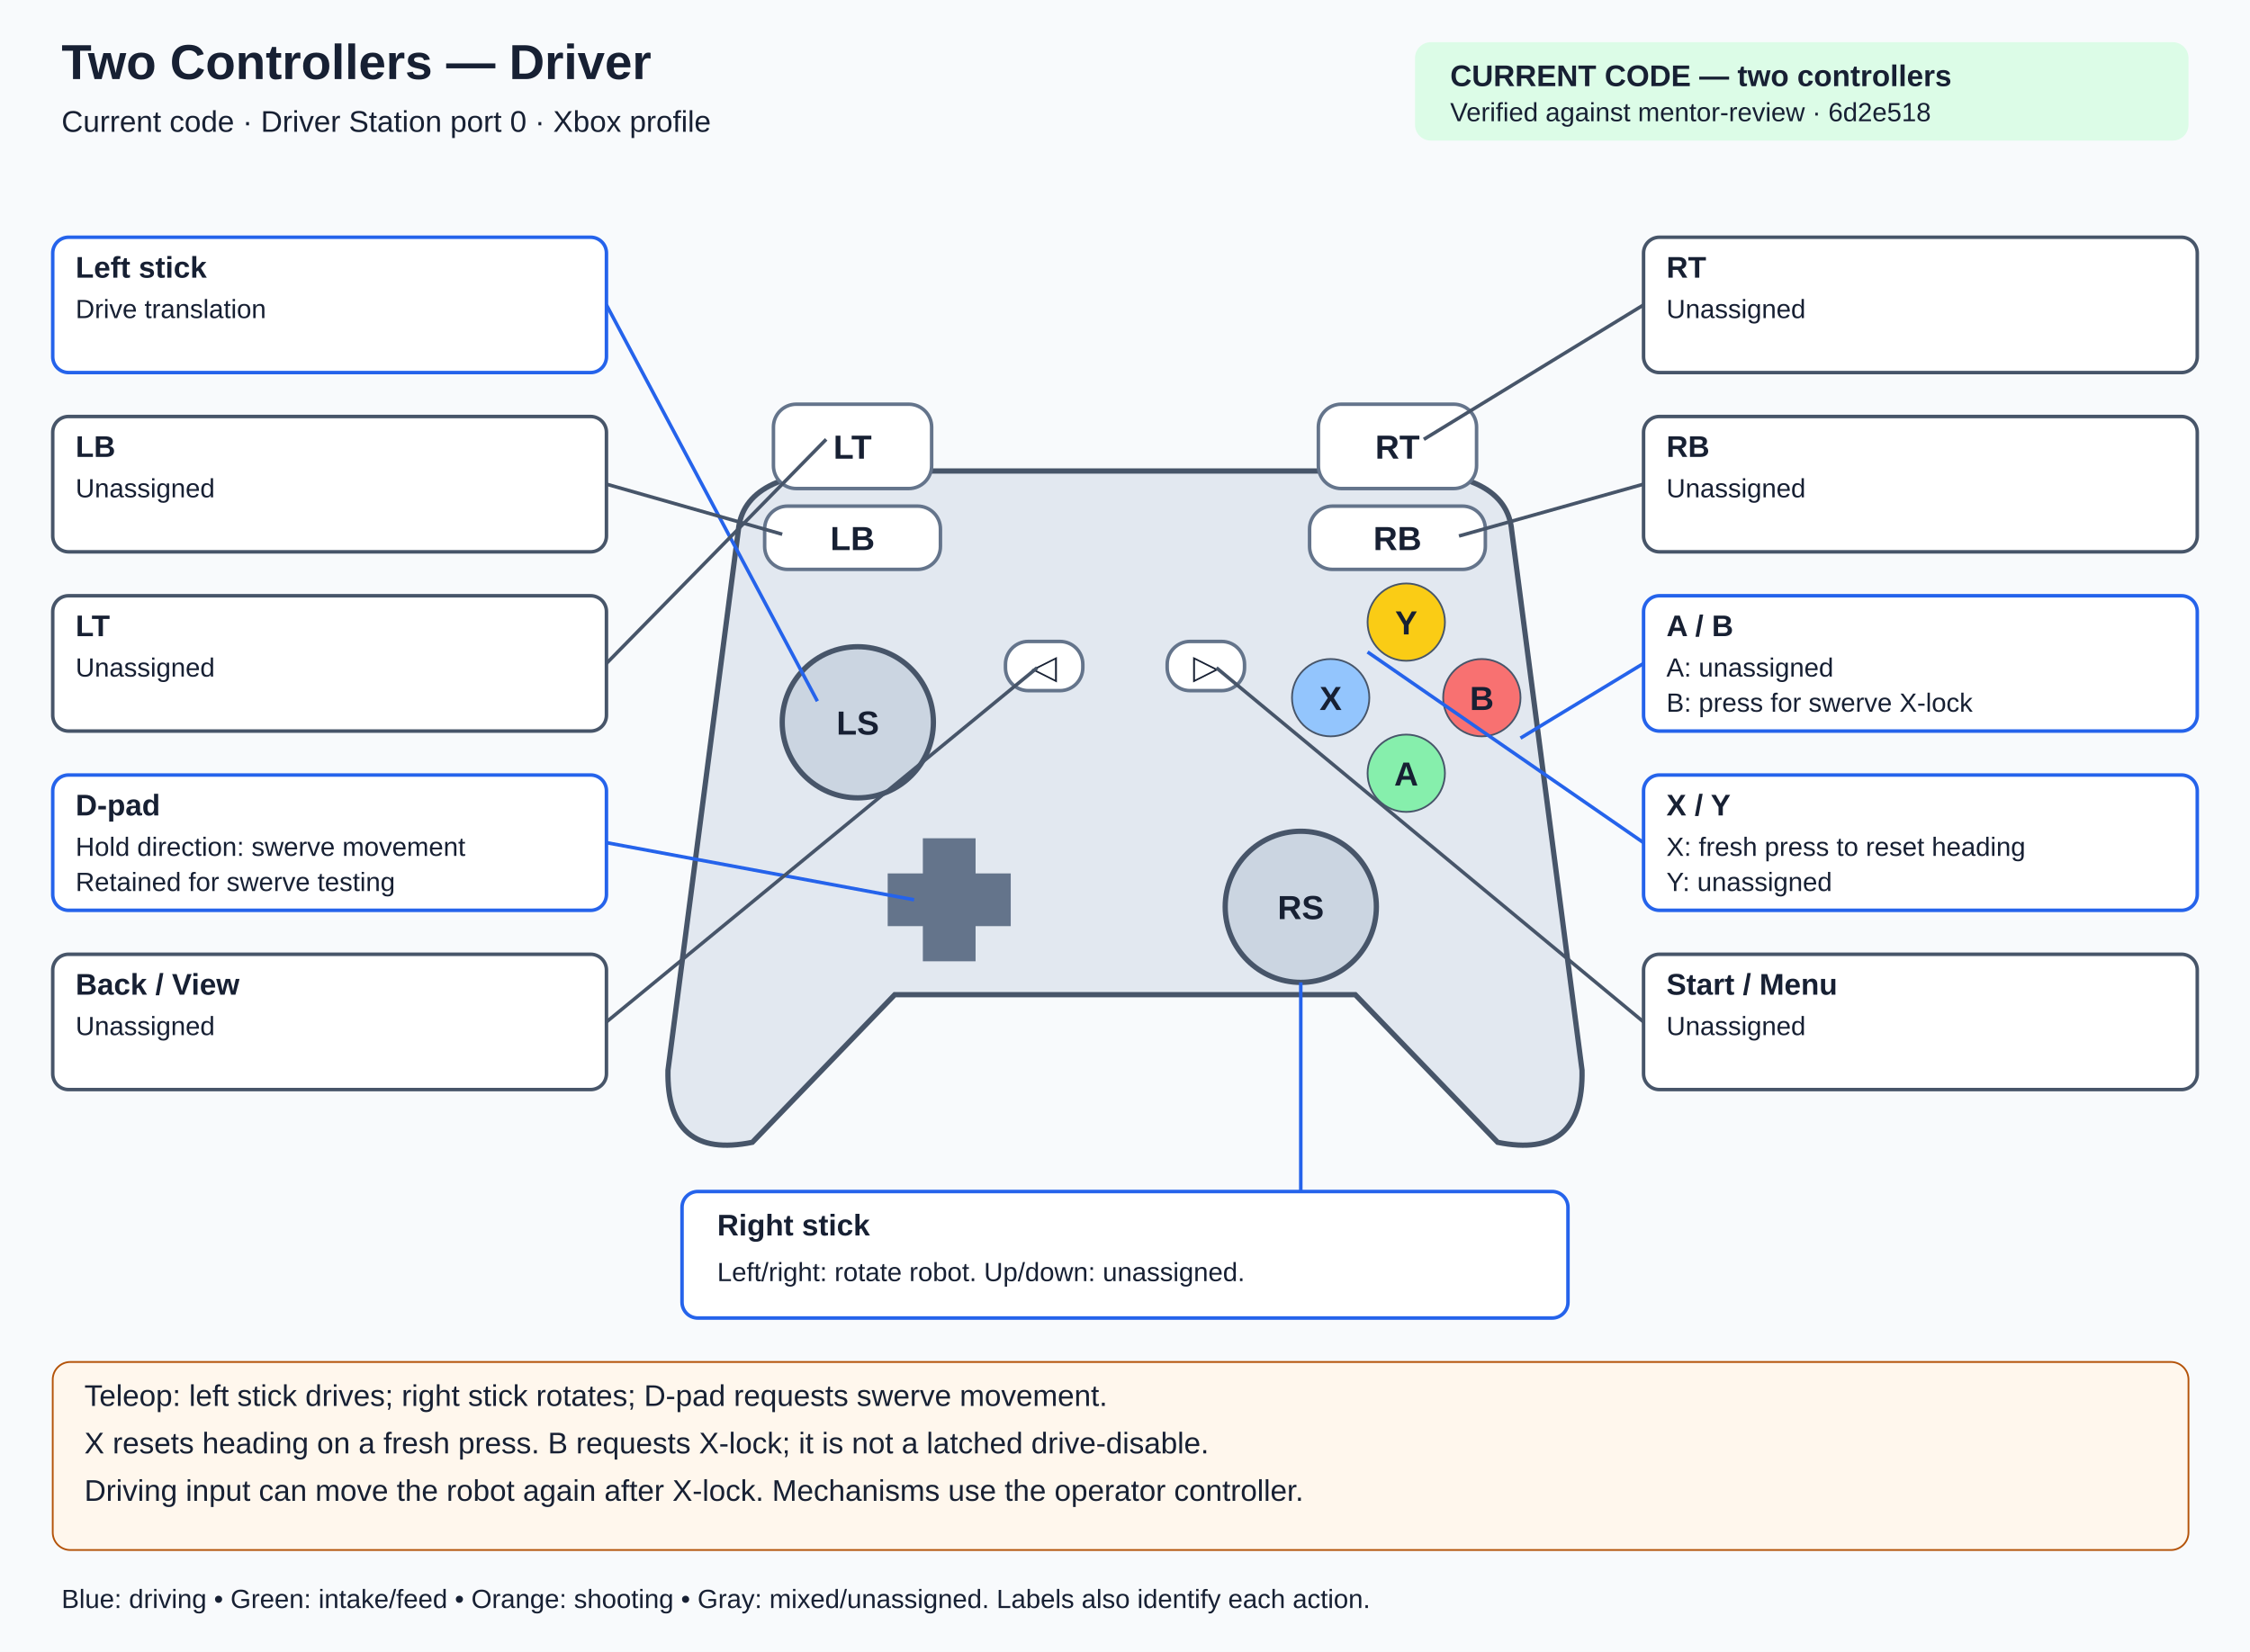
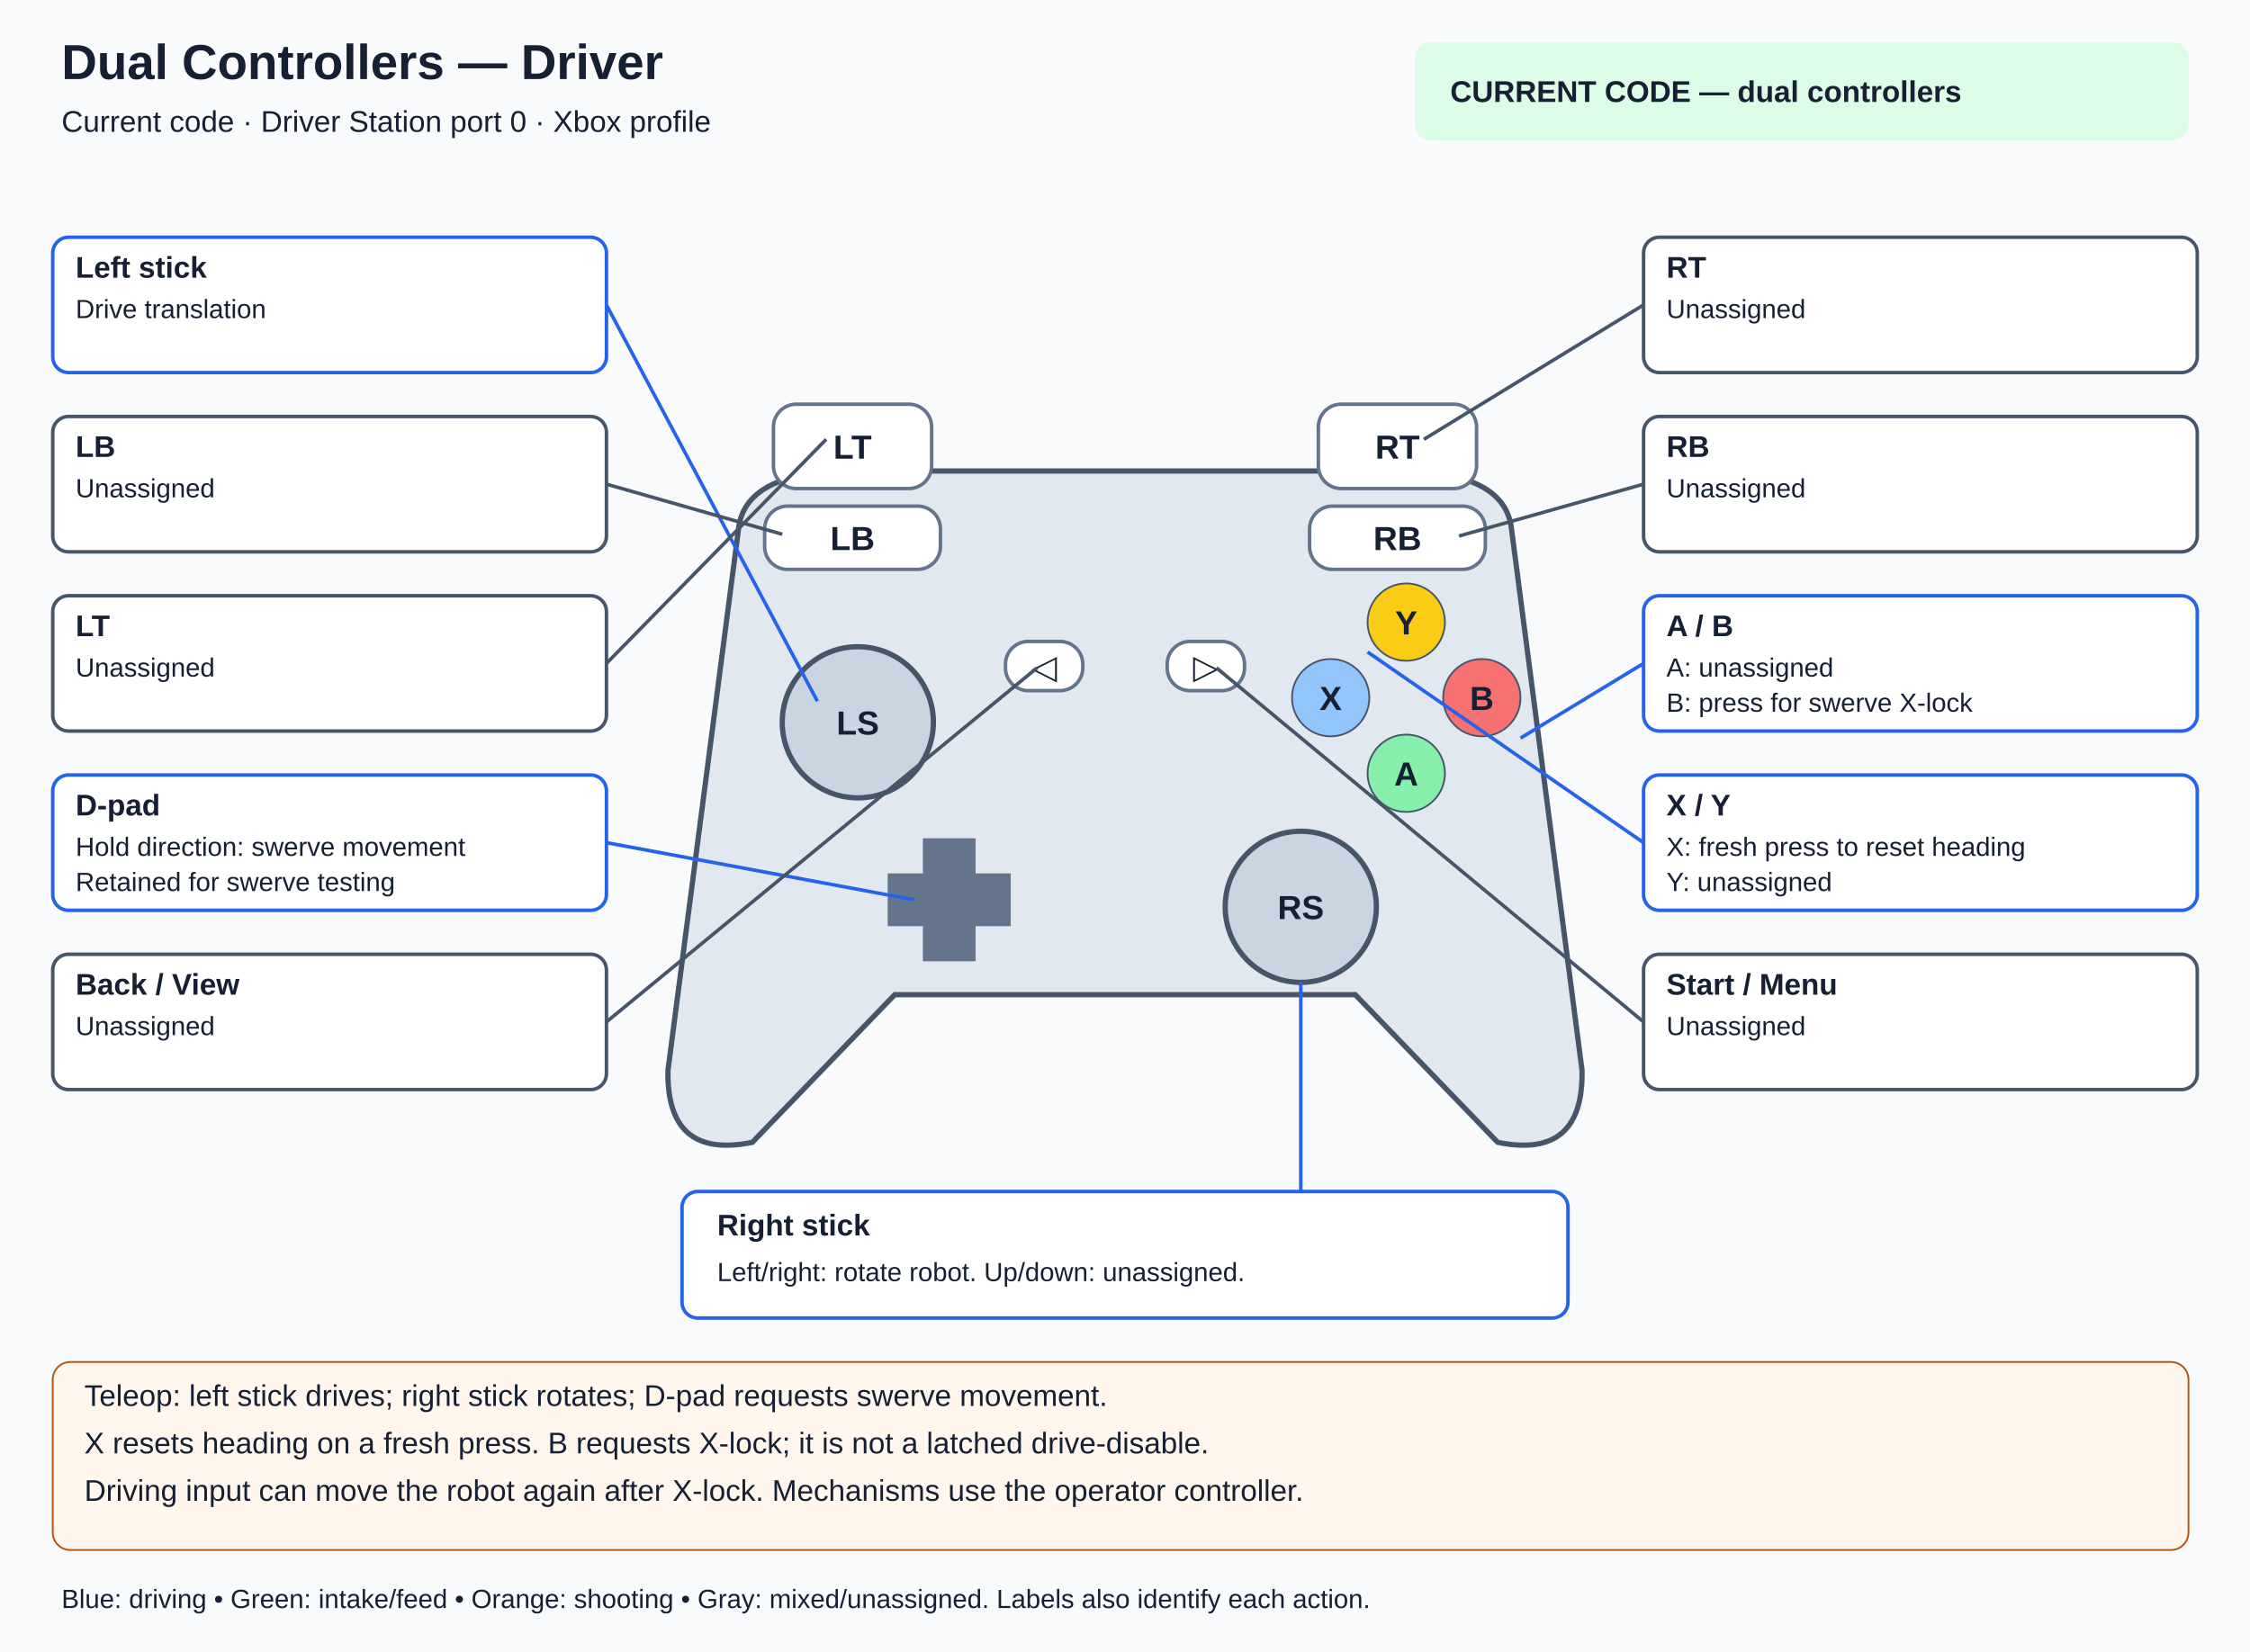
<svg xmlns="http://www.w3.org/2000/svg" width="1280" height="940" viewBox="0 0 1280 940" role="img" aria-labelledby="title desc">
  <rect width="1280" height="940" fill="#f8fafc" />
  <style>text{font-family:Arial,sans-serif;fill:#172033}.heading{font-size:28px;font-weight:bold}.body{font-size:17px}.small{font-size:15px}.button{font-size:19px;font-weight:bold;text-anchor:middle}</style>
-   <text x="35" y="45" class="heading">Two Controllers — Driver</text>
+   <text x="35" y="45" class="heading">Dual Controllers — Driver</text>
  <text x="35" y="75" class="body">Current code · Driver Station port 0 · Xbox profile</text>
  <rect x="805" y="24" width="440" height="56" rx="9" fill="#dcfce7" />
-   <text x="825" y="49" class="body" font-weight="bold">CURRENT CODE — two controllers</text>
-   <text x="825" y="69" class="small">Verified against mentor-review · 6d2e518</text>
+   <text x="825" y="58" class="body" font-weight="bold">CURRENT CODE — dual controllers</text>
  <path d="M420 302 Q423 268 485 268 L795 268 Q857 268 860 302 L900 609 Q901 660 852 650 L771 566 L509 566 L428 650 Q379 660 380 609 Z" fill="#e2e8f0" stroke="#475569" stroke-width="3" />
  <rect x="440" y="230" width="90" height="48" rx="13" fill="white" stroke="#64748b" stroke-width="2" />
  <text x="485.0" y="261.0" class="button">LT</text>
  <rect x="750" y="230" width="90" height="48" rx="13" fill="white" stroke="#64748b" stroke-width="2" />
  <text x="795.0" y="261.0" class="button">RT</text>
  <rect x="435" y="288" width="100" height="36" rx="13" fill="white" stroke="#64748b" stroke-width="2" />
  <text x="485.0" y="313.0" class="button">LB</text>
  <rect x="745" y="288" width="100" height="36" rx="13" fill="white" stroke="#64748b" stroke-width="2" />
  <text x="795.0" y="313.0" class="button">RB</text>
  <rect x="572" y="365" width="44" height="28" rx="13" fill="white" stroke="#64748b" stroke-width="2" />
  <text x="594.0" y="386.0" class="button">◁</text>
  <rect x="664" y="365" width="44" height="28" rx="13" fill="white" stroke="#64748b" stroke-width="2" />
  <text x="686.0" y="386.0" class="button">▷</text>
  <circle cx="488" cy="411" r="43" fill="#cbd5e1" stroke="#475569" stroke-width="3" />
  <text x="488" y="418" class="button">LS</text>
  <circle cx="740" cy="516" r="43" fill="#cbd5e1" stroke="#475569" stroke-width="3" />
  <text x="740" y="523" class="button">RS</text>
  <path d="M525 477 H555 V497 H575 V527 H555 V547 H525 V527 H505 V497 H525 Z" fill="#64748b" />
  <circle cx="800" cy="354" r="22" fill="#facc15" stroke="#475569" />
  <text x="800" y="361" class="button">Y</text>
  <circle cx="843" cy="397" r="22" fill="#f87171" stroke="#475569" />
  <text x="843" y="404" class="button">B</text>
  <circle cx="800" cy="440" r="22" fill="#86efac" stroke="#475569" />
  <text x="800" y="447" class="button">A</text>
  <circle cx="757" cy="397" r="22" fill="#93c5fd" stroke="#475569" />
  <text x="757" y="404" class="button">X</text>
  <path d="M345 173.5 L465 399" stroke="#2563eb" stroke-width="2" fill="none" />
  <rect x="30" y="135" width="315" height="77" rx="9" fill="white" stroke="#2563eb" stroke-width="2" />
  <text x="43" y="158" class="body" font-weight="bold">Left stick</text>
  <text x="43" y="181" class="small">Drive translation</text>
  <path d="M345 275.5 L445 304" stroke="#475569" stroke-width="2" fill="none" />
  <rect x="30" y="237" width="315" height="77" rx="9" fill="white" stroke="#475569" stroke-width="2" />
  <text x="43" y="260" class="body" font-weight="bold">LB</text>
  <text x="43" y="283" class="small">Unassigned</text>
  <path d="M345 377.5 L470 250" stroke="#475569" stroke-width="2" fill="none" />
  <rect x="30" y="339" width="315" height="77" rx="9" fill="white" stroke="#475569" stroke-width="2" />
  <text x="43" y="362" class="body" font-weight="bold">LT</text>
  <text x="43" y="385" class="small">Unassigned</text>
  <path d="M345 479.5 L520 512" stroke="#2563eb" stroke-width="2" fill="none" />
  <rect x="30" y="441" width="315" height="77" rx="9" fill="white" stroke="#2563eb" stroke-width="2" />
  <text x="43" y="464" class="body" font-weight="bold">D-pad</text>
  <text x="43" y="487" class="small">Hold direction: swerve movement</text>
  <text x="43" y="507" class="small">Retained for swerve testing</text>
  <path d="M345 581.5 L590 380" stroke="#475569" stroke-width="2" fill="none" />
  <rect x="30" y="543" width="315" height="77" rx="9" fill="white" stroke="#475569" stroke-width="2" />
  <text x="43" y="566" class="body" font-weight="bold">Back / View</text>
  <text x="43" y="589" class="small">Unassigned</text>
  <path d="M935 173.5 L810 250" stroke="#475569" stroke-width="2" fill="none" />
  <rect x="935" y="135" width="315" height="77" rx="9" fill="white" stroke="#475569" stroke-width="2" />
  <text x="948" y="158" class="body" font-weight="bold">RT</text>
  <text x="948" y="181" class="small">Unassigned</text>
  <path d="M935 275.5 L830 305" stroke="#475569" stroke-width="2" fill="none" />
  <rect x="935" y="237" width="315" height="77" rx="9" fill="white" stroke="#475569" stroke-width="2" />
  <text x="948" y="260" class="body" font-weight="bold">RB</text>
  <text x="948" y="283" class="small">Unassigned</text>
  <path d="M935 377.5 L865 420" stroke="#2563eb" stroke-width="2" fill="none" />
  <rect x="935" y="339" width="315" height="77" rx="9" fill="white" stroke="#2563eb" stroke-width="2" />
  <text x="948" y="362" class="body" font-weight="bold">A / B</text>
  <text x="948" y="385" class="small">A: unassigned</text>
  <text x="948" y="405" class="small">B: press for swerve X-lock</text>
  <path d="M935 479.5 L778 371" stroke="#2563eb" stroke-width="2" fill="none" />
  <rect x="935" y="441" width="315" height="77" rx="9" fill="white" stroke="#2563eb" stroke-width="2" />
  <text x="948" y="464" class="body" font-weight="bold">X / Y</text>
  <text x="948" y="487" class="small">X: fresh press to reset heading</text>
  <text x="948" y="507" class="small">Y: unassigned</text>
  <path d="M935 581.5 L692 380" stroke="#475569" stroke-width="2" fill="none" />
  <rect x="935" y="543" width="315" height="77" rx="9" fill="white" stroke="#475569" stroke-width="2" />
  <text x="948" y="566" class="body" font-weight="bold">Start / Menu</text>
  <text x="948" y="589" class="small">Unassigned</text>
  <path d="M740 559 V678" stroke="#2563eb" stroke-width="2" />
  <rect x="388" y="678" width="504" height="72" rx="9" fill="white" stroke="#2563eb" stroke-width="2" />
  <text x="408" y="703" class="body" font-weight="bold">Right stick</text>
  <text x="408" y="729" class="small">Left/right: rotate robot. Up/down: unassigned.</text>
  <rect x="30" y="775" width="1215" height="107" rx="10" fill="#fff7ed" stroke="#b45309" />
  <text x="48" y="800" dy="0" class="body">Teleop: left stick drives; right stick rotates; D-pad requests swerve movement.</text>
  <text x="48" y="800" dy="27" class="body">X resets heading on a fresh press. B requests X-lock; it is not a latched drive-disable.</text>
  <text x="48" y="800" dy="54" class="body">Driving input can move the robot again after X-lock. Mechanisms use the operator controller.</text>
  <text x="35" y="915" class="small">Blue: driving • Green: intake/feed • Orange: shooting • Gray: mixed/unassigned. Labels also identify each action.</text>
</svg>
